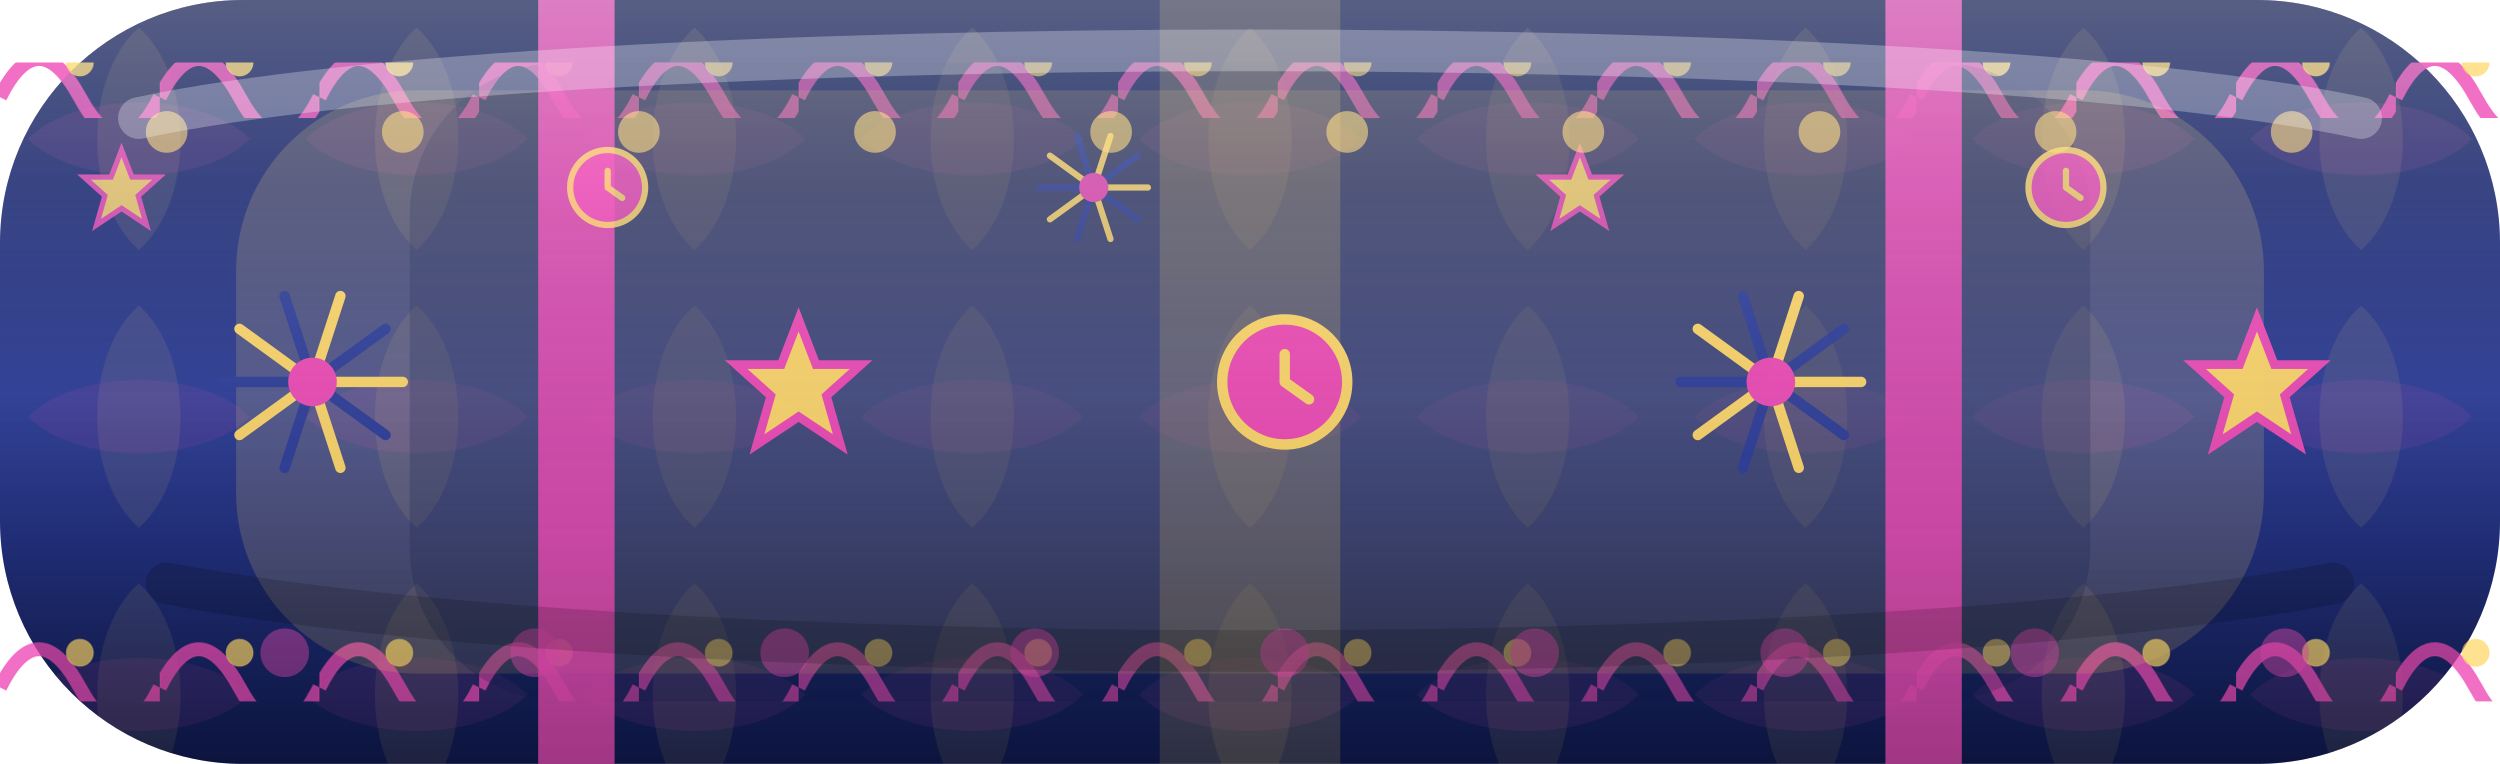
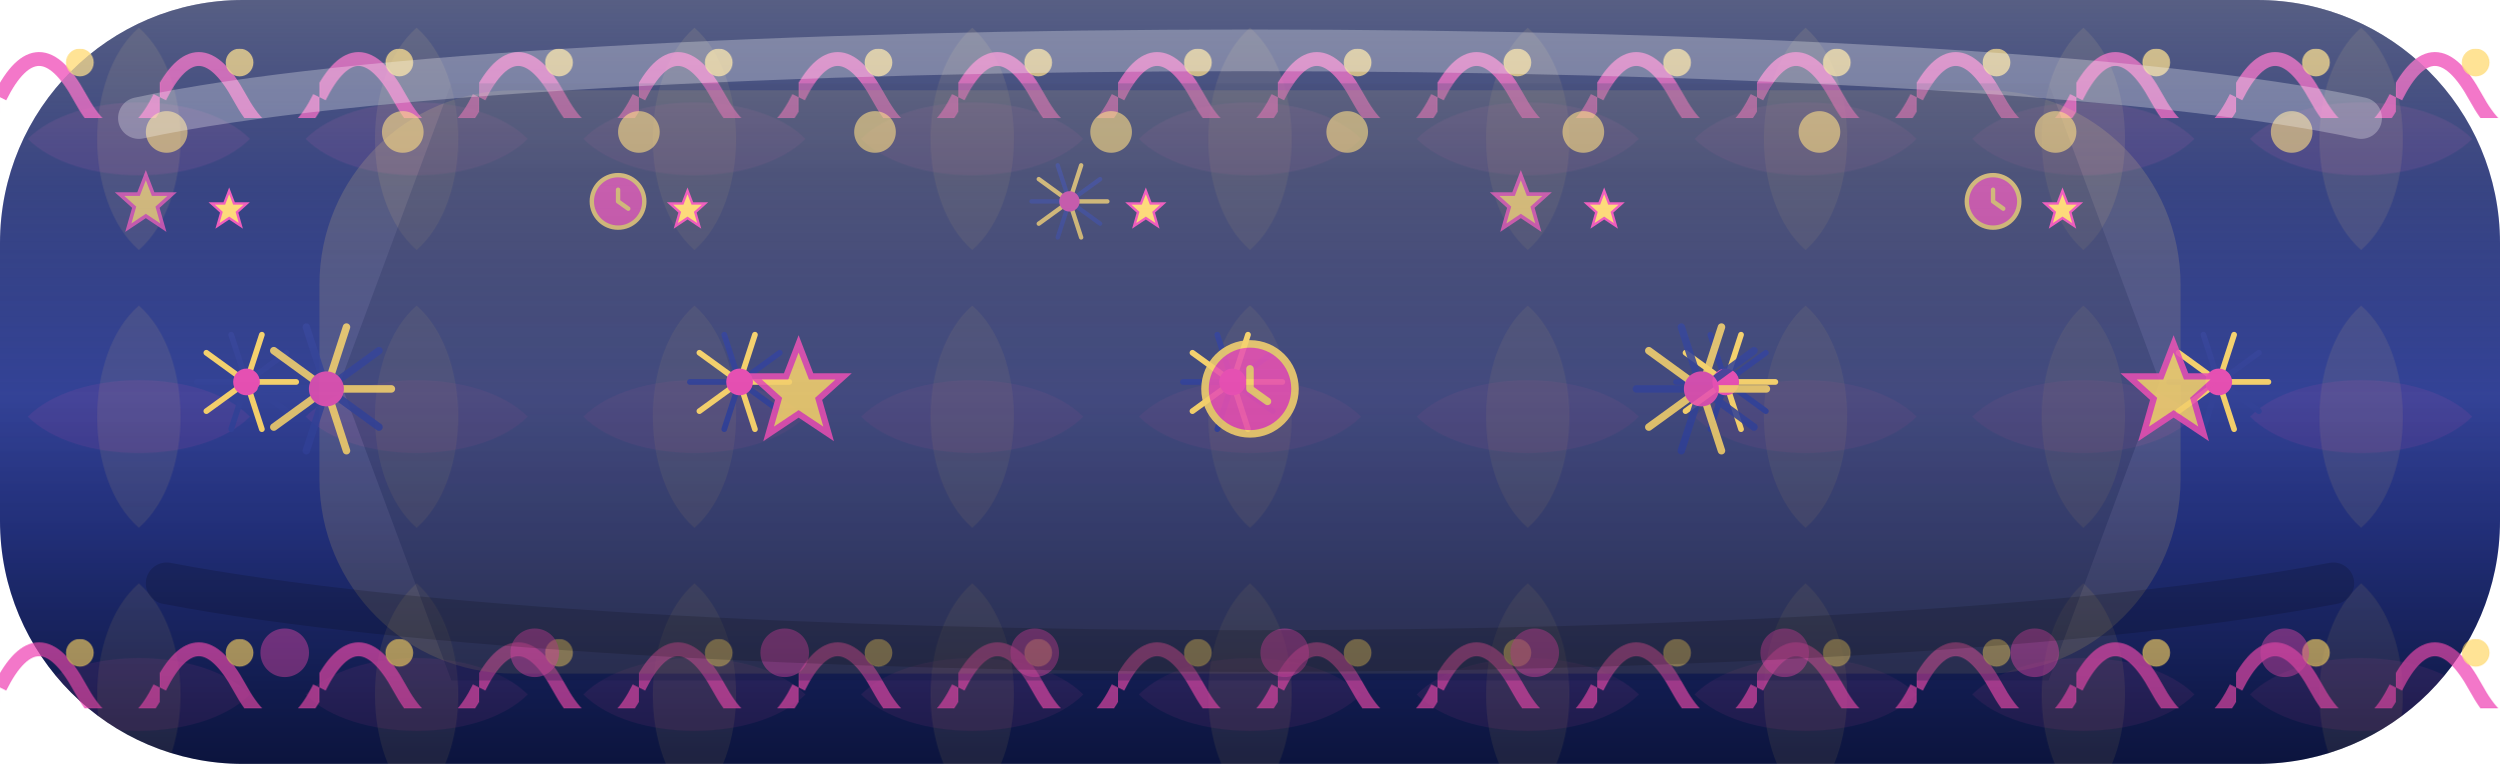
<svg xmlns="http://www.w3.org/2000/svg" width="720" height="220" viewBox="0 0 720 220">
  <defs>
    <linearGradient id="bg" x1="0" y1="0" x2="0" y2="1">
      <stop offset="0%" stop-color="#0f1a4f" />
      <stop offset="52%" stop-color="#2f3f9b" />
      <stop offset="100%" stop-color="#0f1a4f" />
    </linearGradient>
    <linearGradient id="satin" x1="0" y1="0" x2="0" y2="1">
      <stop offset="0%" stop-color="rgba(255,255,255,0.30)" />
      <stop offset="24%" stop-color="rgba(255,255,255,0.12)" />
      <stop offset="70%" stop-color="rgba(0,0,0,0.06)" />
      <stop offset="100%" stop-color="rgba(0,0,0,0.22)" />
    </linearGradient>
    <pattern id="brocade-newyear" width="80" height="80" patternUnits="userSpaceOnUse">
      <path d="M 40 8 C 56 22, 56 58, 40 72 C 24 58, 24 22, 40 8 Z" fill="#ffd86c" opacity="0.10" />
      <path d="M 8 40 C 22 26, 58 26, 72 40 C 58 54, 22 54, 8 40 Z" fill="#f04db8" opacity="0.10" />
    </pattern>
    <pattern id="trim-newyear" width="46" height="34" patternUnits="userSpaceOnUse">
      <path d="M 0 28 Q 11 6 23 28 T 46 28" stroke="#f04db8" stroke-width="4" fill="none" opacity="0.85" />
      <circle cx="23" cy="18" r="4" fill="#ffd86c" opacity="0.8" />
    </pattern>
  </defs>
  <rect width="720" height="220" rx="70" fill="url(#bg)" />
  <rect x="0" y="0" width="720" height="220" rx="70" fill="url(#brocade-newyear)" />
-   <rect x="0" y="18" width="720" height="24" fill="url(#trim-newyear)" opacity="0.95" />
-   <rect x="0" y="178" width="720" height="24" fill="url(#trim-newyear)" opacity="0.95" />
-   <rect x="68" y="26" width="584" height="168" rx="52" fill="#ffd86c" opacity="0.18" />
-   <rect x="118" y="18" width="484" height="184" rx="44" fill="#0f1a4f" opacity="0.22" />
-   <rect x="155" y="0" width="22" height="220" fill="#f04db8" opacity="0.85" />
-   <rect x="543" y="0" width="22" height="220" fill="#f04db8" opacity="0.85" />
-   <rect x="334" y="0" width="52" height="220" fill="#ffd86c" opacity="0.18" />
-   <g opacity="0.98">
-     <g transform="translate(90 110)">
-       <line x1="0" y1="0" x2="26" y2="0" stroke="#ffd86c" stroke-width="3" stroke-linecap="round" />
-       <line x1="0" y1="0" x2="21.034" y2="15.282" stroke="#2f3f9b" stroke-width="3" stroke-linecap="round" />
-       <line x1="0" y1="0" x2="8.034" y2="24.727" stroke="#ffd86c" stroke-width="3" stroke-linecap="round" />
-       <line x1="0" y1="0" x2="-8.034" y2="24.727" stroke="#2f3f9b" stroke-width="3" stroke-linecap="round" />
-       <line x1="0" y1="0" x2="-21.034" y2="15.282" stroke="#ffd86c" stroke-width="3" stroke-linecap="round" />
-       <line x1="0" y1="0" x2="-26" y2="3.184081677783118e-15" stroke="#2f3f9b" stroke-width="3" stroke-linecap="round" />
-       <line x1="0" y1="0" x2="-21.034" y2="-15.282" stroke="#ffd86c" stroke-width="3" stroke-linecap="round" />
-       <line x1="0" y1="0" x2="-8.034" y2="-24.727" stroke="#2f3f9b" stroke-width="3" stroke-linecap="round" />
-       <line x1="0" y1="0" x2="8.034" y2="-24.727" stroke="#ffd86c" stroke-width="3" stroke-linecap="round" />
-       <line x1="0" y1="0" x2="21.034" y2="-15.282" stroke="#2f3f9b" stroke-width="3" stroke-linecap="round" />
-       <circle r="7" fill="#f04db8" />
-     </g>
-     <g transform="translate(230 110)">
-       <path d="M 0 -18 L 5 -5 L 18 -5 L 8 4 L 12 18 L 0 10 L -12 18 L -8 4 L -18 -5 L -5 -5 Z" fill="#ffd86c" stroke="#f04db8" stroke-width="2.5" />
-     </g>
-     <g transform="translate(370 110)">
-       <circle r="18" fill="#f04db8" stroke="#ffd86c" stroke-width="3" />
-       <path d="M 0 0 L 0 -8 M 0 0 L 7 5" stroke="#ffd86c" stroke-width="3" stroke-linecap="round" />
-     </g>
-     <g transform="translate(510 110)">
-       <line x1="0" y1="0" x2="26" y2="0" stroke="#ffd86c" stroke-width="3" stroke-linecap="round" />
-       <line x1="0" y1="0" x2="21.034" y2="15.282" stroke="#2f3f9b" stroke-width="3" stroke-linecap="round" />
-       <line x1="0" y1="0" x2="8.034" y2="24.727" stroke="#ffd86c" stroke-width="3" stroke-linecap="round" />
-       <line x1="0" y1="0" x2="-8.034" y2="24.727" stroke="#2f3f9b" stroke-width="3" stroke-linecap="round" />
-       <line x1="0" y1="0" x2="-21.034" y2="15.282" stroke="#ffd86c" stroke-width="3" stroke-linecap="round" />
-       <line x1="0" y1="0" x2="-26" y2="3.184081677783118e-15" stroke="#2f3f9b" stroke-width="3" stroke-linecap="round" />
-       <line x1="0" y1="0" x2="-21.034" y2="-15.282" stroke="#ffd86c" stroke-width="3" stroke-linecap="round" />
-       <line x1="0" y1="0" x2="-8.034" y2="-24.727" stroke="#2f3f9b" stroke-width="3" stroke-linecap="round" />
-       <line x1="0" y1="0" x2="8.034" y2="-24.727" stroke="#ffd86c" stroke-width="3" stroke-linecap="round" />
-       <line x1="0" y1="0" x2="21.034" y2="-15.282" stroke="#2f3f9b" stroke-width="3" stroke-linecap="round" />
-       <circle r="7" fill="#f04db8" />
-     </g>
-     <g transform="translate(650 110)">
-       <path d="M 0 -18 L 5 -5 L 18 -5 L 8 4 L 12 18 L 0 10 L -12 18 L -8 4 L -18 -5 L -5 -5 Z" fill="#ffd86c" stroke="#f04db8" stroke-width="2.5" />
-     </g>
-   </g>
-   <g opacity="0.82">
-     <g transform="translate(35 54)">
-       <path d="M 0 -10.8 L 3 -3 L 10.8 -3 L 4.8 2.4 L 7.2 10.8 L 0 6 L -7.2 10.8 L -4.8 2.4 L -10.8 -3 L -3 -3 Z" fill="#ffd86c" stroke="#f04db8" stroke-width="1.5" />
-     </g>
-     <g transform="translate(175 54)">
-       <circle r="10.8" fill="#f04db8" stroke="#ffd86c" stroke-width="1.8" />
-       <path d="M 0 0 L 0 -4.8 M 0 0 L 4.2 3" stroke="#ffd86c" stroke-width="1.8" stroke-linecap="round" />
-     </g>
-     <g transform="translate(315 54)">
-       <line x1="0" y1="0" x2="15.6" y2="0" stroke="#ffd86c" stroke-width="1.8" stroke-linecap="round" />
-       <line x1="0" y1="0" x2="12.621" y2="9.169" stroke="#2f3f9b" stroke-width="1.8" stroke-linecap="round" />
-       <line x1="0" y1="0" x2="4.821" y2="14.836" stroke="#ffd86c" stroke-width="1.8" stroke-linecap="round" />
-       <line x1="0" y1="0" x2="-4.821" y2="14.836" stroke="#2f3f9b" stroke-width="1.8" stroke-linecap="round" />
-       <line x1="0" y1="0" x2="-12.621" y2="9.169" stroke="#ffd86c" stroke-width="1.8" stroke-linecap="round" />
-       <line x1="0" y1="0" x2="-15.6" y2="1.910449006669871e-15" stroke="#2f3f9b" stroke-width="1.8" stroke-linecap="round" />
-       <line x1="0" y1="0" x2="-12.621" y2="-9.169" stroke="#ffd86c" stroke-width="1.8" stroke-linecap="round" />
-       <line x1="0" y1="0" x2="-4.821" y2="-14.836" stroke="#2f3f9b" stroke-width="1.8" stroke-linecap="round" />
-       <line x1="0" y1="0" x2="4.821" y2="-14.836" stroke="#ffd86c" stroke-width="1.8" stroke-linecap="round" />
-       <line x1="0" y1="0" x2="12.621" y2="-9.169" stroke="#2f3f9b" stroke-width="1.8" stroke-linecap="round" />
-       <circle r="4.2" fill="#f04db8" />
-     </g>
-     <g transform="translate(455 54)">
-       <path d="M 0 -10.8 L 3 -3 L 10.8 -3 L 4.8 2.4 L 7.2 10.8 L 0 6 L -7.2 10.8 L -4.8 2.4 L -10.8 -3 L -3 -3 Z" fill="#ffd86c" stroke="#f04db8" stroke-width="1.5" />
-     </g>
-     <g transform="translate(595 54)">
-       <circle r="10.8" fill="#f04db8" stroke="#ffd86c" stroke-width="1.8" />
-       <path d="M 0 0 L 0 -4.8 M 0 0 L 4.2 3" stroke="#ffd86c" stroke-width="1.8" stroke-linecap="round" />
+   <rect x="0" y="14" width="720" height="22" fill="url(#trim-newyear)" opacity="0.90" />
+   <rect x="0" y="184" width="720" height="22" fill="url(#trim-newyear)" opacity="0.90" />
+   <rect x="92" y="26" width="536" height="168" rx="56" fill="#ffd86c" opacity="0.16" />
+   <path d="M 130 24 L 590 24 L 622 110 L 590 196 L 130 196 L 98 110 Z" fill="#0f1a4f" opacity="0.26" />
+   <g transform="translate(71 110)">
+     <line x1="0" y1="0" x2="14.3" y2="0" stroke="#ffd86c" stroke-width="1.65" stroke-linecap="round" />
+     <line x1="0" y1="0" x2="11.569" y2="8.405" stroke="#2f3f9b" stroke-width="1.65" stroke-linecap="round" />
+     <line x1="0" y1="0" x2="4.419" y2="13.6" stroke="#ffd86c" stroke-width="1.65" stroke-linecap="round" />
+     <line x1="0" y1="0" x2="-4.419" y2="13.6" stroke="#2f3f9b" stroke-width="1.65" stroke-linecap="round" />
+     <line x1="0" y1="0" x2="-11.569" y2="8.405" stroke="#ffd86c" stroke-width="1.65" stroke-linecap="round" />
+     <line x1="0" y1="0" x2="-14.3" y2="1.7512449227807153e-15" stroke="#2f3f9b" stroke-width="1.65" stroke-linecap="round" />
+     <line x1="0" y1="0" x2="-11.569" y2="-8.405" stroke="#ffd86c" stroke-width="1.65" stroke-linecap="round" />
+     <line x1="0" y1="0" x2="-4.419" y2="-13.6" stroke="#2f3f9b" stroke-width="1.65" stroke-linecap="round" />
+     <line x1="0" y1="0" x2="4.419" y2="-13.6" stroke="#ffd86c" stroke-width="1.65" stroke-linecap="round" />
+     <line x1="0" y1="0" x2="11.569" y2="-8.405" stroke="#2f3f9b" stroke-width="1.65" stroke-linecap="round" />
+     <circle r="3.85" fill="#f04db8" />
+   </g>
+   <g transform="translate(213 110)">
+     <line x1="0" y1="0" x2="14.3" y2="0" stroke="#ffd86c" stroke-width="1.65" stroke-linecap="round" />
+     <line x1="0" y1="0" x2="11.569" y2="8.405" stroke="#2f3f9b" stroke-width="1.65" stroke-linecap="round" />
+     <line x1="0" y1="0" x2="4.419" y2="13.6" stroke="#ffd86c" stroke-width="1.65" stroke-linecap="round" />
+     <line x1="0" y1="0" x2="-4.419" y2="13.6" stroke="#2f3f9b" stroke-width="1.65" stroke-linecap="round" />
+     <line x1="0" y1="0" x2="-11.569" y2="8.405" stroke="#ffd86c" stroke-width="1.65" stroke-linecap="round" />
+     <line x1="0" y1="0" x2="-14.3" y2="1.7512449227807153e-15" stroke="#2f3f9b" stroke-width="1.65" stroke-linecap="round" />
+     <line x1="0" y1="0" x2="-11.569" y2="-8.405" stroke="#ffd86c" stroke-width="1.65" stroke-linecap="round" />
+     <line x1="0" y1="0" x2="-4.419" y2="-13.6" stroke="#2f3f9b" stroke-width="1.65" stroke-linecap="round" />
+     <line x1="0" y1="0" x2="4.419" y2="-13.6" stroke="#ffd86c" stroke-width="1.65" stroke-linecap="round" />
+     <line x1="0" y1="0" x2="11.569" y2="-8.405" stroke="#2f3f9b" stroke-width="1.65" stroke-linecap="round" />
+     <circle r="3.85" fill="#f04db8" />
+   </g>
+   <g transform="translate(355 110)">
+     <line x1="0" y1="0" x2="14.3" y2="0" stroke="#ffd86c" stroke-width="1.65" stroke-linecap="round" />
+     <line x1="0" y1="0" x2="11.569" y2="8.405" stroke="#2f3f9b" stroke-width="1.65" stroke-linecap="round" />
+     <line x1="0" y1="0" x2="4.419" y2="13.6" stroke="#ffd86c" stroke-width="1.65" stroke-linecap="round" />
+     <line x1="0" y1="0" x2="-4.419" y2="13.6" stroke="#2f3f9b" stroke-width="1.65" stroke-linecap="round" />
+     <line x1="0" y1="0" x2="-11.569" y2="8.405" stroke="#ffd86c" stroke-width="1.65" stroke-linecap="round" />
+     <line x1="0" y1="0" x2="-14.3" y2="1.7512449227807153e-15" stroke="#2f3f9b" stroke-width="1.65" stroke-linecap="round" />
+     <line x1="0" y1="0" x2="-11.569" y2="-8.405" stroke="#ffd86c" stroke-width="1.65" stroke-linecap="round" />
+     <line x1="0" y1="0" x2="-4.419" y2="-13.6" stroke="#2f3f9b" stroke-width="1.65" stroke-linecap="round" />
+     <line x1="0" y1="0" x2="4.419" y2="-13.6" stroke="#ffd86c" stroke-width="1.65" stroke-linecap="round" />
+     <line x1="0" y1="0" x2="11.569" y2="-8.405" stroke="#2f3f9b" stroke-width="1.65" stroke-linecap="round" />
+     <circle r="3.85" fill="#f04db8" />
+   </g>
+   <g transform="translate(497 110)">
+     <line x1="0" y1="0" x2="14.3" y2="0" stroke="#ffd86c" stroke-width="1.65" stroke-linecap="round" />
+     <line x1="0" y1="0" x2="11.569" y2="8.405" stroke="#2f3f9b" stroke-width="1.65" stroke-linecap="round" />
+     <line x1="0" y1="0" x2="4.419" y2="13.6" stroke="#ffd86c" stroke-width="1.65" stroke-linecap="round" />
+     <line x1="0" y1="0" x2="-4.419" y2="13.6" stroke="#2f3f9b" stroke-width="1.65" stroke-linecap="round" />
+     <line x1="0" y1="0" x2="-11.569" y2="8.405" stroke="#ffd86c" stroke-width="1.65" stroke-linecap="round" />
+     <line x1="0" y1="0" x2="-14.3" y2="1.7512449227807153e-15" stroke="#2f3f9b" stroke-width="1.65" stroke-linecap="round" />
+     <line x1="0" y1="0" x2="-11.569" y2="-8.405" stroke="#ffd86c" stroke-width="1.65" stroke-linecap="round" />
+     <line x1="0" y1="0" x2="-4.419" y2="-13.6" stroke="#2f3f9b" stroke-width="1.65" stroke-linecap="round" />
+     <line x1="0" y1="0" x2="4.419" y2="-13.6" stroke="#ffd86c" stroke-width="1.65" stroke-linecap="round" />
+     <line x1="0" y1="0" x2="11.569" y2="-8.405" stroke="#2f3f9b" stroke-width="1.65" stroke-linecap="round" />
+     <circle r="3.85" fill="#f04db8" />
+   </g>
+   <g transform="translate(639 110)">
+     <line x1="0" y1="0" x2="14.3" y2="0" stroke="#ffd86c" stroke-width="1.65" stroke-linecap="round" />
+     <line x1="0" y1="0" x2="11.569" y2="8.405" stroke="#2f3f9b" stroke-width="1.65" stroke-linecap="round" />
+     <line x1="0" y1="0" x2="4.419" y2="13.6" stroke="#ffd86c" stroke-width="1.65" stroke-linecap="round" />
+     <line x1="0" y1="0" x2="-4.419" y2="13.6" stroke="#2f3f9b" stroke-width="1.65" stroke-linecap="round" />
+     <line x1="0" y1="0" x2="-11.569" y2="8.405" stroke="#ffd86c" stroke-width="1.65" stroke-linecap="round" />
+     <line x1="0" y1="0" x2="-14.3" y2="1.7512449227807153e-15" stroke="#2f3f9b" stroke-width="1.65" stroke-linecap="round" />
+     <line x1="0" y1="0" x2="-11.569" y2="-8.405" stroke="#ffd86c" stroke-width="1.65" stroke-linecap="round" />
+     <line x1="0" y1="0" x2="-4.419" y2="-13.6" stroke="#2f3f9b" stroke-width="1.65" stroke-linecap="round" />
+     <line x1="0" y1="0" x2="4.419" y2="-13.6" stroke="#ffd86c" stroke-width="1.65" stroke-linecap="round" />
+     <line x1="0" y1="0" x2="11.569" y2="-8.405" stroke="#2f3f9b" stroke-width="1.65" stroke-linecap="round" />
+     <circle r="3.85" fill="#f04db8" />
+   </g>
+   <g transform="translate(66 60)">
+     <path d="M 0 -5.04 L 1.4 -1.4 L 5.04 -1.4 L 2.24 1.12 L 3.36 5.04 L 0 2.8 L -3.36 5.04 L -2.24 1.12 L -5.04 -1.4 L -1.4 -1.4 Z" fill="#ffd86c" stroke="#f04db8" stroke-width="0.7" />
+   </g>
+   <g transform="translate(198 60)">
+     <path d="M 0 -5.04 L 1.4 -1.4 L 5.04 -1.4 L 2.24 1.12 L 3.36 5.04 L 0 2.8 L -3.36 5.04 L -2.24 1.12 L -5.04 -1.4 L -1.4 -1.4 Z" fill="#ffd86c" stroke="#f04db8" stroke-width="0.7" />
+   </g>
+   <g transform="translate(330 60)">
+     <path d="M 0 -5.04 L 1.4 -1.4 L 5.04 -1.4 L 2.24 1.12 L 3.36 5.04 L 0 2.8 L -3.36 5.04 L -2.24 1.12 L -5.04 -1.4 L -1.4 -1.4 Z" fill="#ffd86c" stroke="#f04db8" stroke-width="0.7" />
+   </g>
+   <g transform="translate(462 60)">
+     <path d="M 0 -5.04 L 1.4 -1.4 L 5.04 -1.4 L 2.24 1.12 L 3.36 5.04 L 0 2.8 L -3.36 5.04 L -2.24 1.12 L -5.04 -1.4 L -1.4 -1.4 Z" fill="#ffd86c" stroke="#f04db8" stroke-width="0.7" />
+   </g>
+   <g transform="translate(594 60)">
+     <path d="M 0 -5.04 L 1.4 -1.4 L 5.04 -1.4 L 2.24 1.12 L 3.36 5.04 L 0 2.8 L -3.36 5.04 L -2.24 1.12 L -5.04 -1.4 L -1.4 -1.4 Z" fill="#ffd86c" stroke="#f04db8" stroke-width="0.7" />
+   </g>
+   <g opacity="0.74">
+     <g transform="translate(42 58)">
+       <path d="M 0 -7.56 L 2.1 -2.1 L 7.56 -2.1 L 3.36 1.68 L 5.04 7.56 L 0 4.2 L -5.04 7.56 L -3.36 1.68 L -7.56 -2.1 L -2.1 -2.1 Z" fill="#ffd86c" stroke="#f04db8" stroke-width="1.05" />
+     </g>
+     <g transform="translate(178 58)">
+       <circle r="7.56" fill="#f04db8" stroke="#ffd86c" stroke-width="1.26" />
+       <path d="M 0 0 L 0 -3.36 M 0 0 L 2.94 2.1" stroke="#ffd86c" stroke-width="1.26" stroke-linecap="round" />
+     </g>
+     <g transform="translate(308 58)">
+       <line x1="0" y1="0" x2="10.92" y2="0" stroke="#ffd86c" stroke-width="1.26" stroke-linecap="round" />
+       <line x1="0" y1="0" x2="8.834" y2="6.419" stroke="#2f3f9b" stroke-width="1.26" stroke-linecap="round" />
+       <line x1="0" y1="0" x2="3.374" y2="10.386" stroke="#ffd86c" stroke-width="1.26" stroke-linecap="round" />
+       <line x1="0" y1="0" x2="-3.374" y2="10.386" stroke="#2f3f9b" stroke-width="1.26" stroke-linecap="round" />
+       <line x1="0" y1="0" x2="-8.834" y2="6.419" stroke="#ffd86c" stroke-width="1.26" stroke-linecap="round" />
+       <line x1="0" y1="0" x2="-10.92" y2="1.3373143046689096e-15" stroke="#2f3f9b" stroke-width="1.26" stroke-linecap="round" />
+       <line x1="0" y1="0" x2="-8.834" y2="-6.419" stroke="#ffd86c" stroke-width="1.26" stroke-linecap="round" />
+       <line x1="0" y1="0" x2="-3.374" y2="-10.386" stroke="#2f3f9b" stroke-width="1.26" stroke-linecap="round" />
+       <line x1="0" y1="0" x2="3.374" y2="-10.386" stroke="#ffd86c" stroke-width="1.26" stroke-linecap="round" />
+       <line x1="0" y1="0" x2="8.834" y2="-6.419" stroke="#2f3f9b" stroke-width="1.26" stroke-linecap="round" />
+       <circle r="2.94" fill="#f04db8" />
+     </g>
+     <g transform="translate(438 58)">
+       <path d="M 0 -7.56 L 2.1 -2.1 L 7.56 -2.1 L 3.36 1.68 L 5.04 7.56 L 0 4.2 L -5.04 7.56 L -3.36 1.68 L -7.56 -2.1 L -2.1 -2.1 Z" fill="#ffd86c" stroke="#f04db8" stroke-width="1.05" />
+     </g>
+     <g transform="translate(574 58)">
+       <circle r="7.56" fill="#f04db8" stroke="#ffd86c" stroke-width="1.26" />
+       <path d="M 0 0 L 0 -3.36 M 0 0 L 2.94 2.1" stroke="#ffd86c" stroke-width="1.26" stroke-linecap="round" />
+     </g>
+   </g>
+   <g opacity="0.88">
+     <g transform="translate(94 112)">
+       <line x1="0" y1="0" x2="18.72" y2="0" stroke="#ffd86c" stroke-width="2.16" stroke-linecap="round" />
+       <line x1="0" y1="0" x2="15.145" y2="11.003" stroke="#2f3f9b" stroke-width="2.16" stroke-linecap="round" />
+       <line x1="0" y1="0" x2="5.785" y2="17.804" stroke="#ffd86c" stroke-width="2.16" stroke-linecap="round" />
+       <line x1="0" y1="0" x2="-5.785" y2="17.804" stroke="#2f3f9b" stroke-width="2.16" stroke-linecap="round" />
+       <line x1="0" y1="0" x2="-15.145" y2="11.003" stroke="#ffd86c" stroke-width="2.16" stroke-linecap="round" />
+       <line x1="0" y1="0" x2="-18.72" y2="2.2925388080038453e-15" stroke="#2f3f9b" stroke-width="2.16" stroke-linecap="round" />
+       <line x1="0" y1="0" x2="-15.145" y2="-11.003" stroke="#ffd86c" stroke-width="2.16" stroke-linecap="round" />
+       <line x1="0" y1="0" x2="-5.785" y2="-17.804" stroke="#2f3f9b" stroke-width="2.16" stroke-linecap="round" />
+       <line x1="0" y1="0" x2="5.785" y2="-17.804" stroke="#ffd86c" stroke-width="2.16" stroke-linecap="round" />
+       <line x1="0" y1="0" x2="15.145" y2="-11.003" stroke="#2f3f9b" stroke-width="2.16" stroke-linecap="round" />
+       <circle r="5.04" fill="#f04db8" />
+     </g>
+     <g transform="translate(230 112)">
+       <path d="M 0 -12.96 L 3.6 -3.6 L 12.96 -3.6 L 5.76 2.88 L 8.64 12.96 L 0 7.2 L -8.64 12.96 L -5.76 2.88 L -12.96 -3.6 L -3.6 -3.6 Z" fill="#ffd86c" stroke="#f04db8" stroke-width="1.8" />
+     </g>
+     <g transform="translate(360 112)">
+       <circle r="12.96" fill="#f04db8" stroke="#ffd86c" stroke-width="2.16" />
+       <path d="M 0 0 L 0 -5.76 M 0 0 L 5.04 3.6" stroke="#ffd86c" stroke-width="2.16" stroke-linecap="round" />
+     </g>
+     <g transform="translate(490 112)">
+       <line x1="0" y1="0" x2="18.72" y2="0" stroke="#ffd86c" stroke-width="2.16" stroke-linecap="round" />
+       <line x1="0" y1="0" x2="15.145" y2="11.003" stroke="#2f3f9b" stroke-width="2.16" stroke-linecap="round" />
+       <line x1="0" y1="0" x2="5.785" y2="17.804" stroke="#ffd86c" stroke-width="2.16" stroke-linecap="round" />
+       <line x1="0" y1="0" x2="-5.785" y2="17.804" stroke="#2f3f9b" stroke-width="2.16" stroke-linecap="round" />
+       <line x1="0" y1="0" x2="-15.145" y2="11.003" stroke="#ffd86c" stroke-width="2.16" stroke-linecap="round" />
+       <line x1="0" y1="0" x2="-18.72" y2="2.2925388080038453e-15" stroke="#2f3f9b" stroke-width="2.16" stroke-linecap="round" />
+       <line x1="0" y1="0" x2="-15.145" y2="-11.003" stroke="#ffd86c" stroke-width="2.16" stroke-linecap="round" />
+       <line x1="0" y1="0" x2="-5.785" y2="-17.804" stroke="#2f3f9b" stroke-width="2.16" stroke-linecap="round" />
+       <line x1="0" y1="0" x2="5.785" y2="-17.804" stroke="#ffd86c" stroke-width="2.16" stroke-linecap="round" />
+       <line x1="0" y1="0" x2="15.145" y2="-11.003" stroke="#2f3f9b" stroke-width="2.16" stroke-linecap="round" />
+       <circle r="5.04" fill="#f04db8" />
+     </g>
+     <g transform="translate(626 112)">
+       <path d="M 0 -12.96 L 3.6 -3.6 L 12.96 -3.6 L 5.76 2.88 L 8.64 12.96 L 0 7.2 L -8.64 12.96 L -5.76 2.88 L -12.96 -3.6 L -3.6 -3.6 Z" fill="#ffd86c" stroke="#f04db8" stroke-width="1.8" />
    </g>
  </g>
  <g opacity="0.82">
    <circle cx="48" cy="38" r="6" fill="#ffd86c" opacity="0.72" />
    <circle cx="116" cy="38" r="6" fill="#ffd86c" opacity="0.72" />
    <circle cx="184" cy="38" r="6" fill="#ffd86c" opacity="0.72" />
    <circle cx="252" cy="38" r="6" fill="#ffd86c" opacity="0.72" />
    <circle cx="320" cy="38" r="6" fill="#ffd86c" opacity="0.72" />
    <circle cx="388" cy="38" r="6" fill="#ffd86c" opacity="0.72" />
    <circle cx="456" cy="38" r="6" fill="#ffd86c" opacity="0.72" />
    <circle cx="524" cy="38" r="6" fill="#ffd86c" opacity="0.72" />
    <circle cx="592" cy="38" r="6" fill="#ffd86c" opacity="0.72" />
    <circle cx="660" cy="38" r="6" fill="#ffd86c" opacity="0.72" />
  </g>
  <g opacity="0.72">
    <circle cx="82" cy="188" r="7" fill="#f04db8" opacity="0.65" />
    <circle cx="154" cy="188" r="7" fill="#f04db8" opacity="0.65" />
    <circle cx="226" cy="188" r="7" fill="#f04db8" opacity="0.65" />
    <circle cx="298" cy="188" r="7" fill="#f04db8" opacity="0.65" />
    <circle cx="370" cy="188" r="7" fill="#f04db8" opacity="0.65" />
    <circle cx="442" cy="188" r="7" fill="#f04db8" opacity="0.65" />
    <circle cx="514" cy="188" r="7" fill="#f04db8" opacity="0.65" />
    <circle cx="586" cy="188" r="7" fill="#f04db8" opacity="0.65" />
    <circle cx="658" cy="188" r="7" fill="#f04db8" opacity="0.65" />
  </g>
  <rect x="0" y="0" width="720" height="220" rx="70" fill="url(#satin)" />
  <path d="M 40 34 C 160 8, 560 8, 680 34" stroke="rgba(255,255,255,0.28)" stroke-width="12" stroke-linecap="round" fill="none" />
  <path d="M 48 168 C 184 194, 536 194, 672 168" stroke="rgba(0,0,0,0.16)" stroke-width="12" stroke-linecap="round" fill="none" />
</svg>
